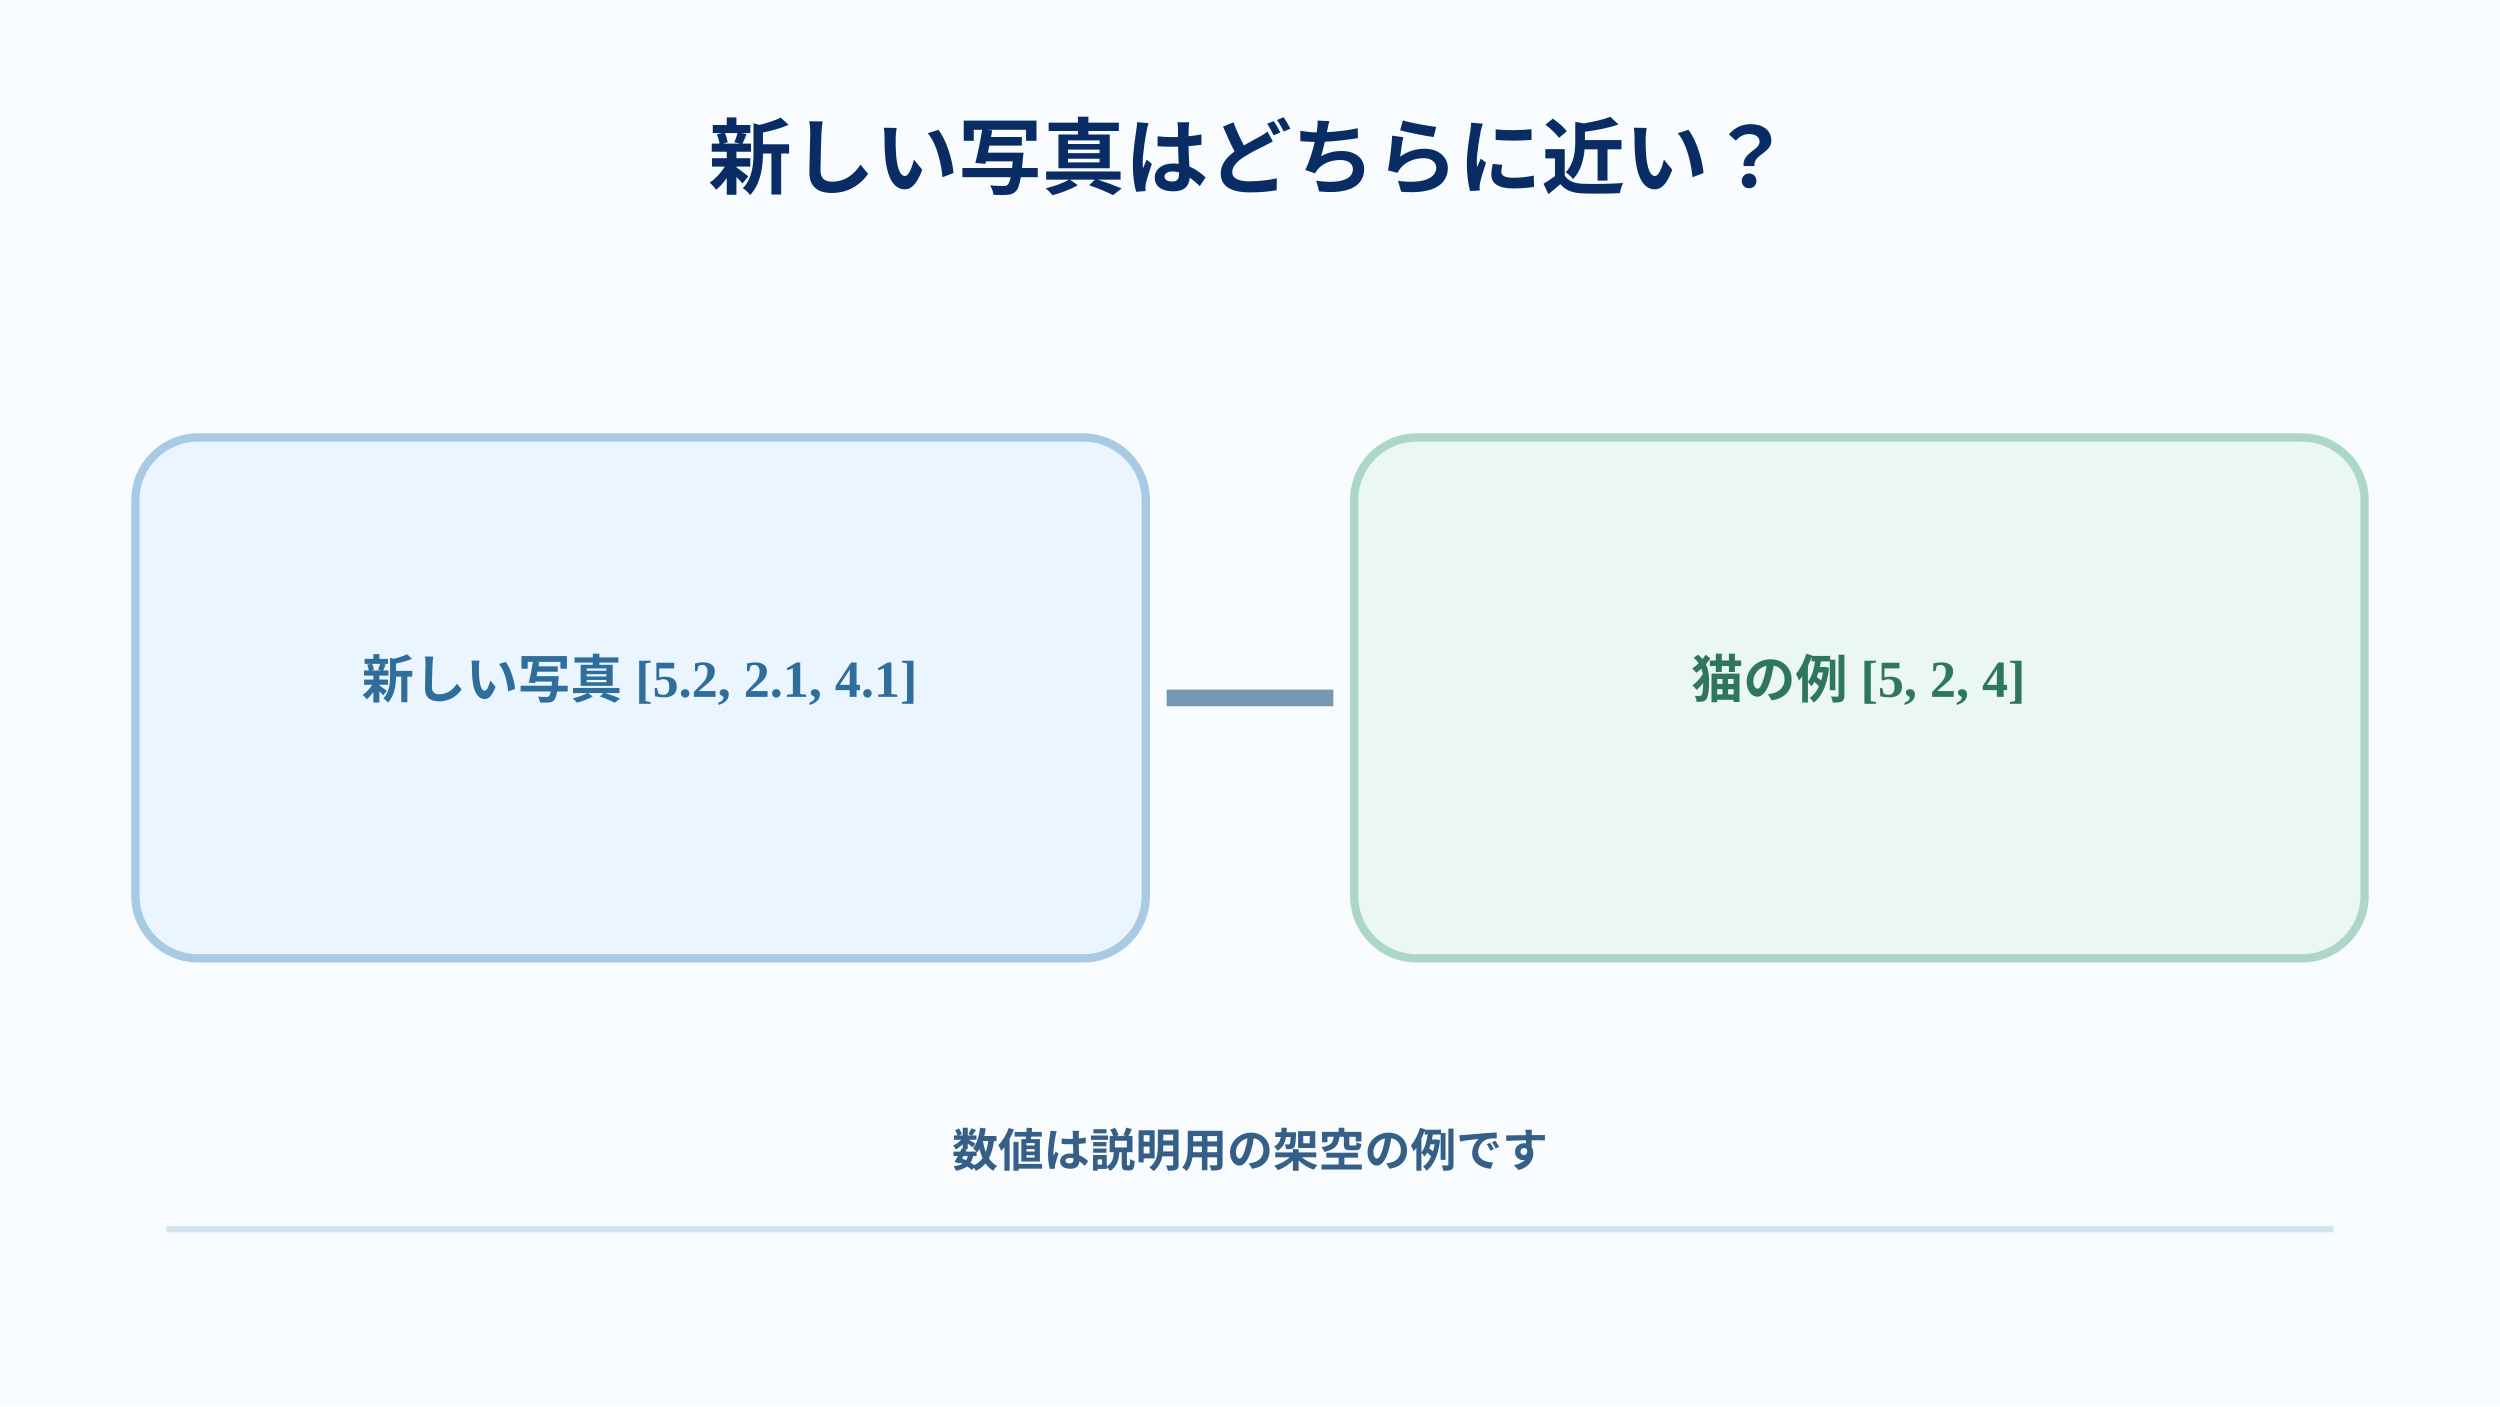
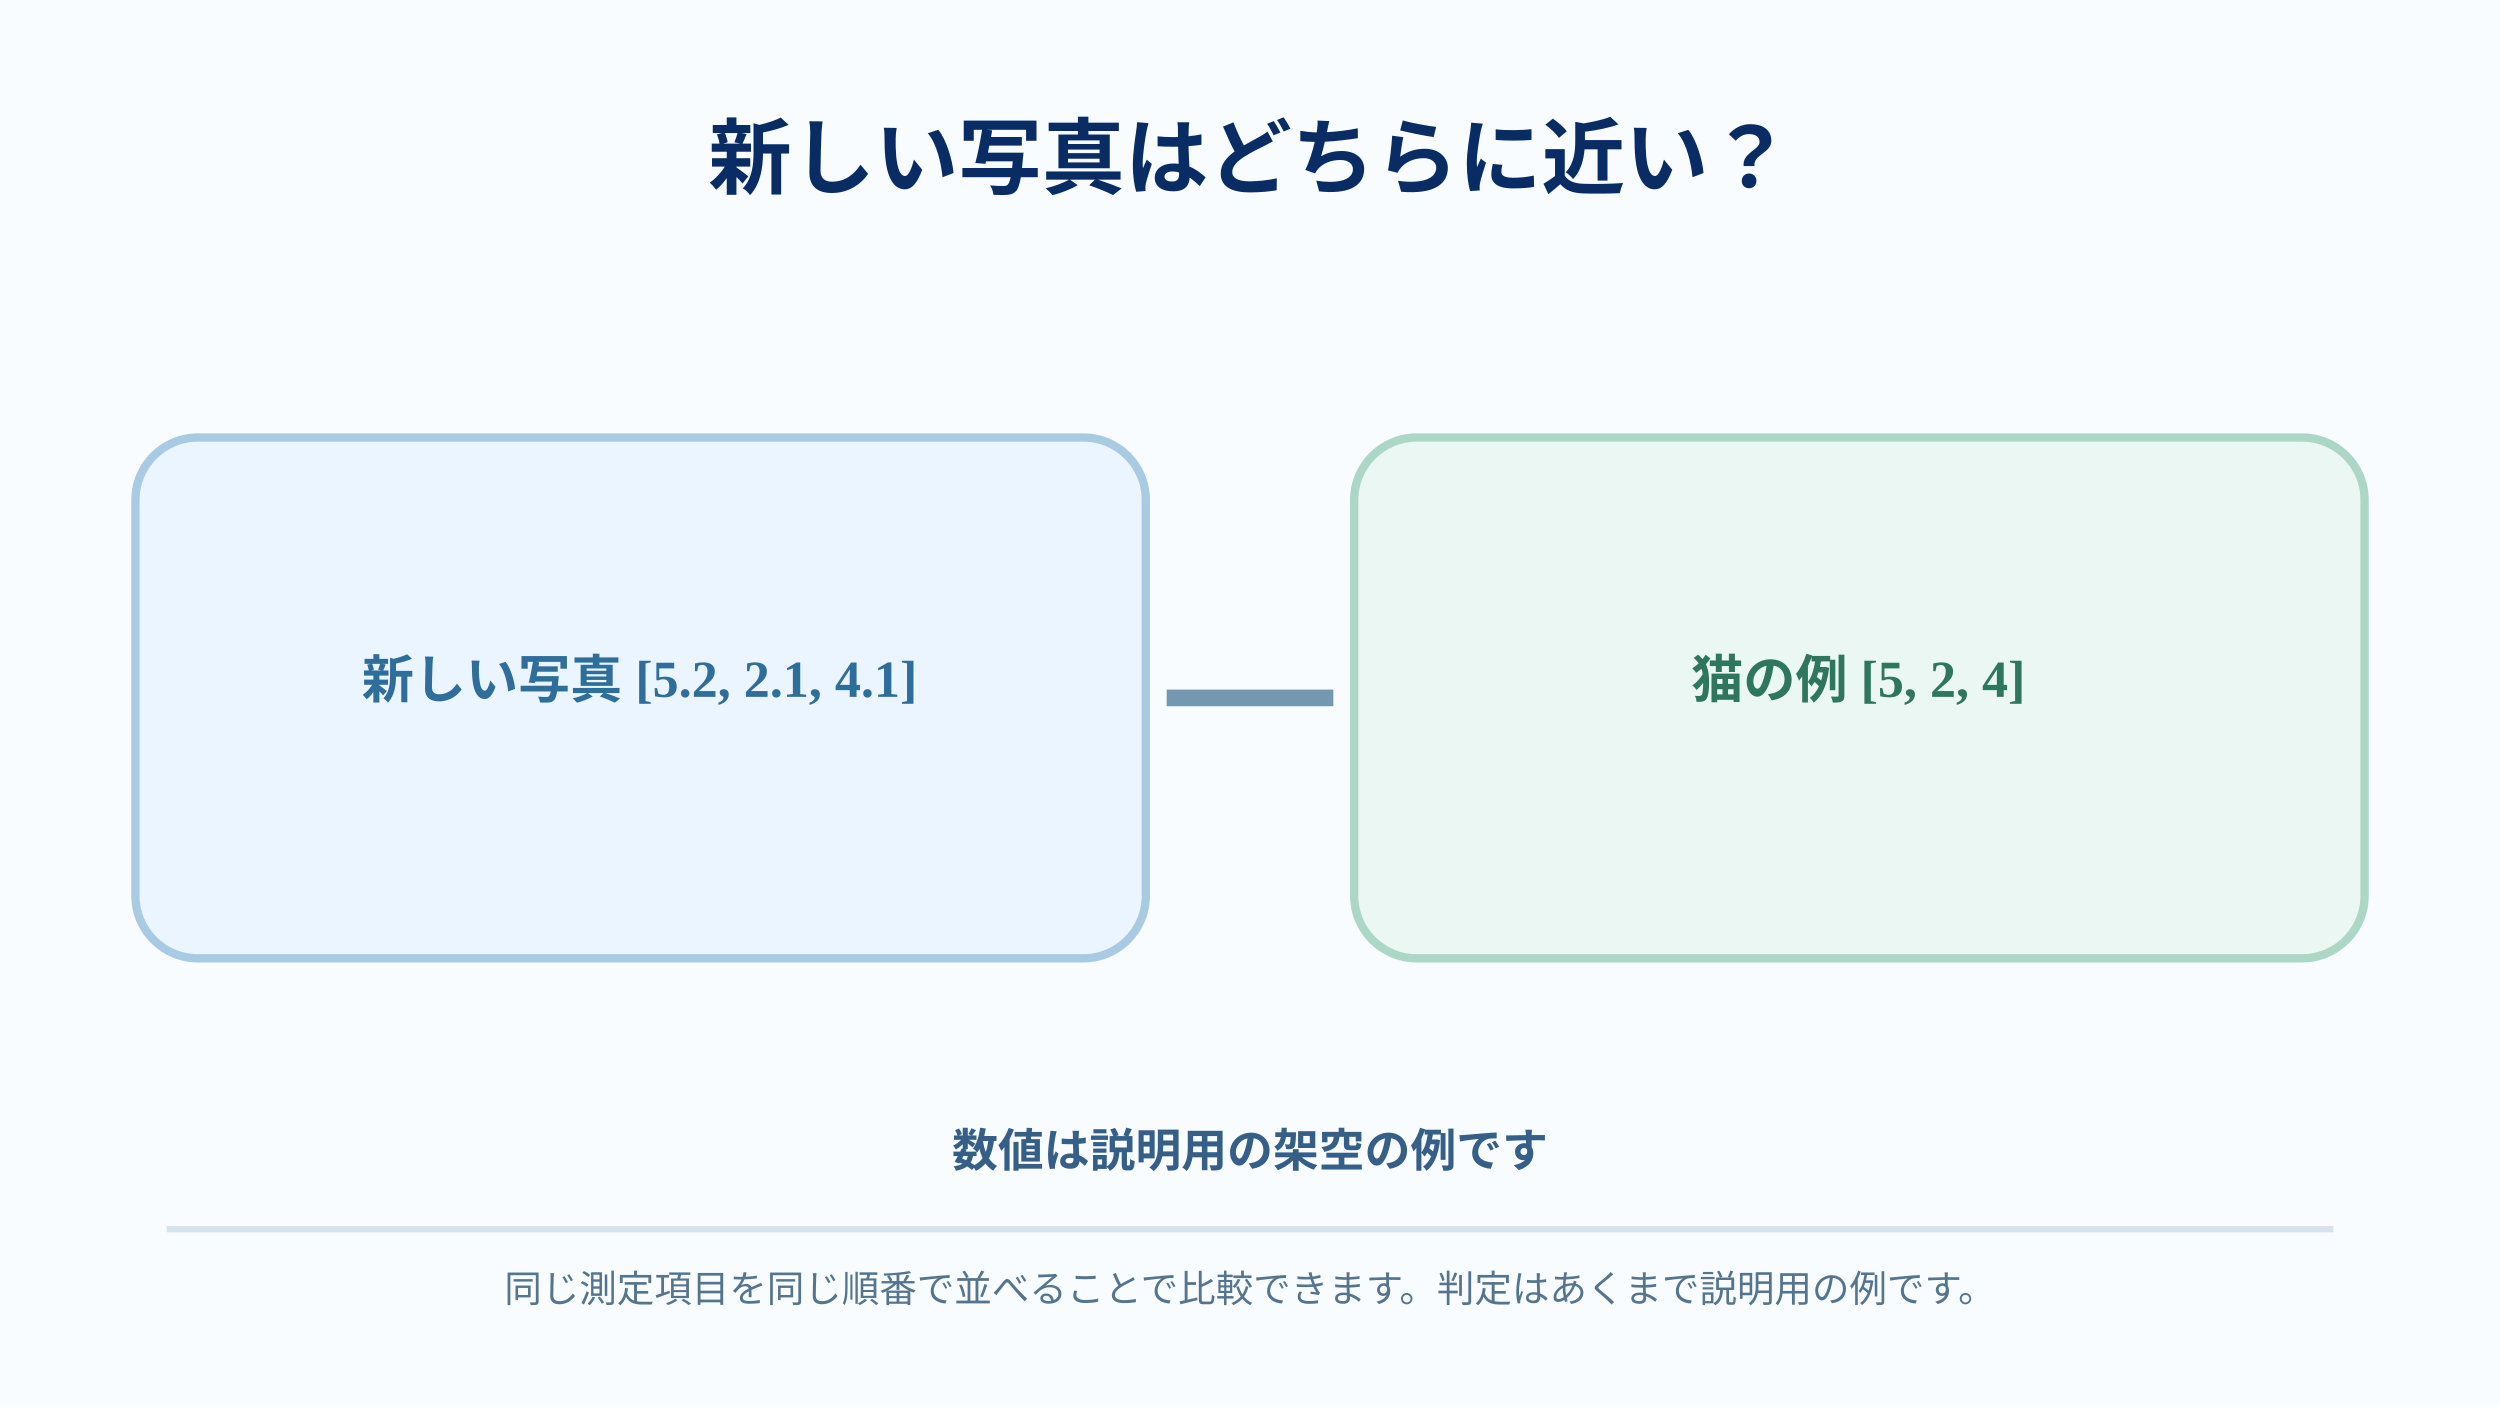
<svg xmlns="http://www.w3.org/2000/svg" viewBox="0 0 1200 675">
  <rect width="1200" height="675" fill="#f8fcff" />
  <text x="600" y="90" text-anchor="middle" font-size="40" font-weight="900" fill="#082c63">新しい写真はどちらに近い？</text>
  <rect x="65" y="210" width="485" height="250" rx="30" fill="#eaf5ff" stroke="#a9cae3" stroke-width="4" />
  <text x="307" y="335" text-anchor="middle" font-size="25" font-weight="800" fill="#2f6e9b">新しい写真 [5.2, 2.1, 4.1]</text>
  <path d="M560 335 H640" stroke="#7398b0" stroke-width="8" />
  <rect x="650" y="210" width="485" height="250" rx="30" fill="#eaf7f2" stroke="#acd7c6" stroke-width="4" />
  <text x="892" y="335" text-anchor="middle" font-size="25" font-weight="800" fill="#2f765f">猫の例 [5, 2, 4]</text>
  <text x="600" y="560" text-anchor="middle" font-size="22" font-weight="800" fill="#355f87">数値は説明用の架空の例です</text>
  <path d="M80 590 H1120" stroke="#d5e3ed" stroke-width="3" />
+   <text x="600" y="625" text-anchor="middle" font-size="18" fill="#55758f">同じ測定項目を同じ順番で並べることで比較できます。判定はあくまで説明用の例です。</text>
</svg>
